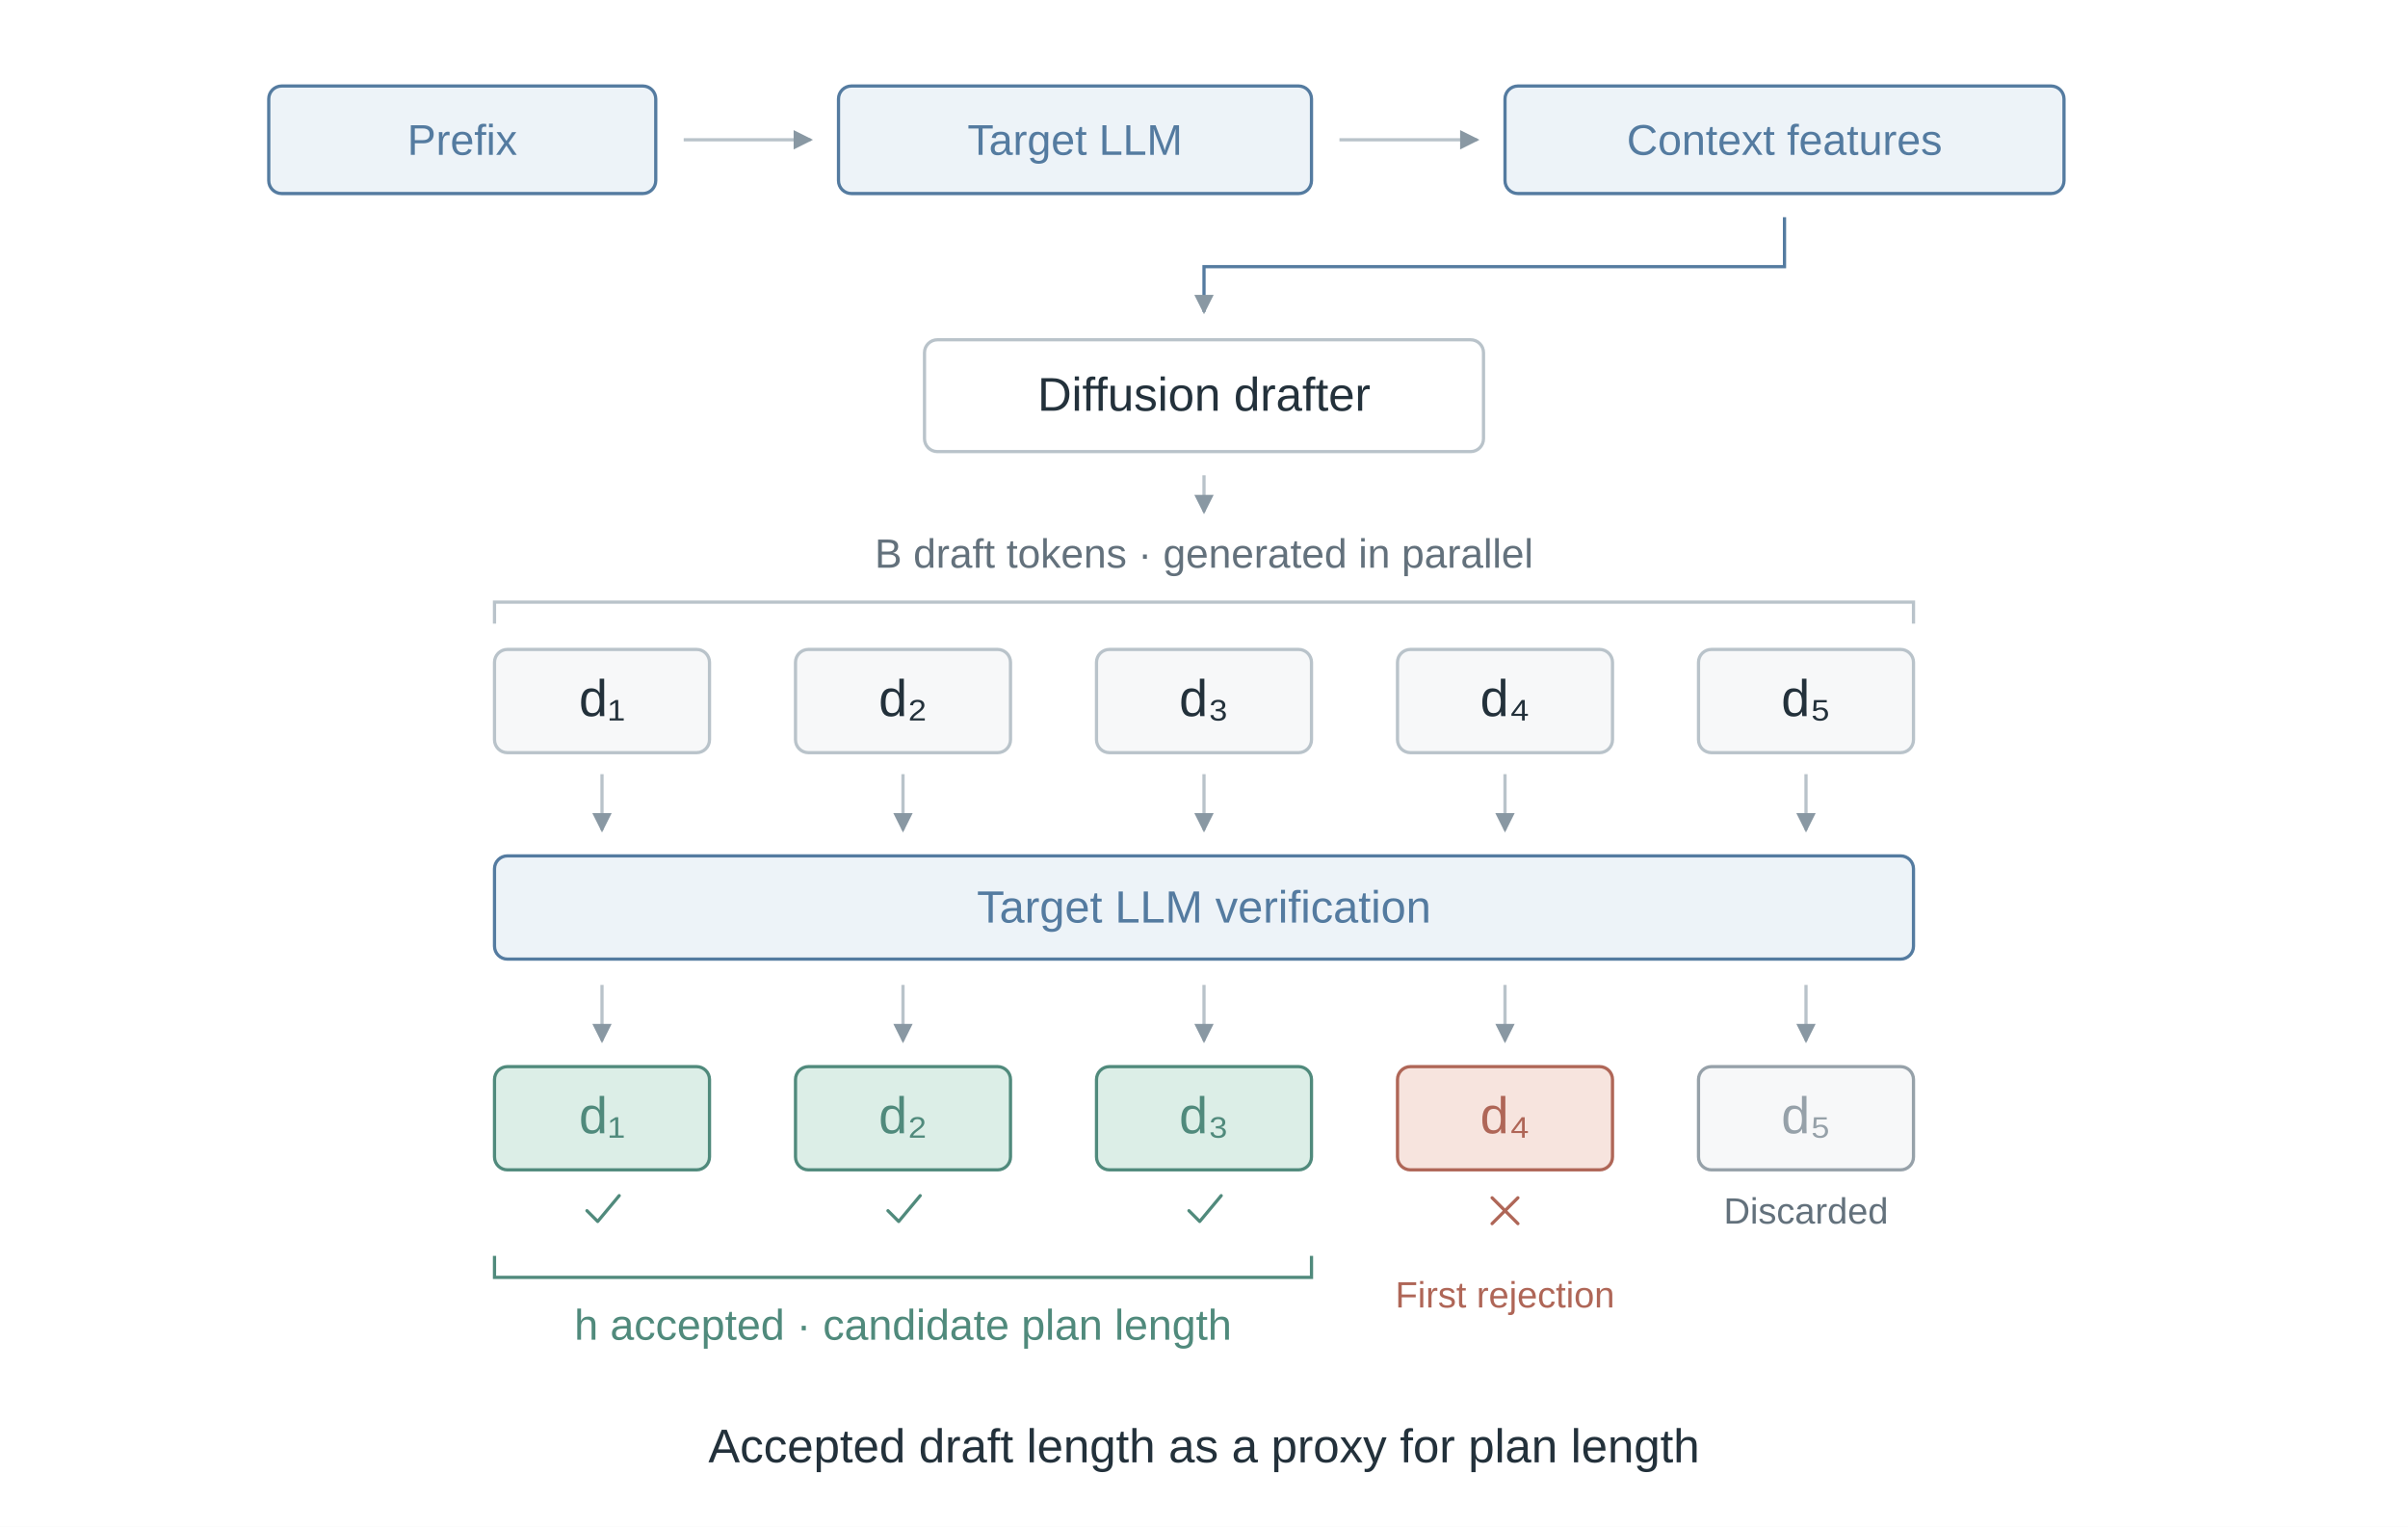
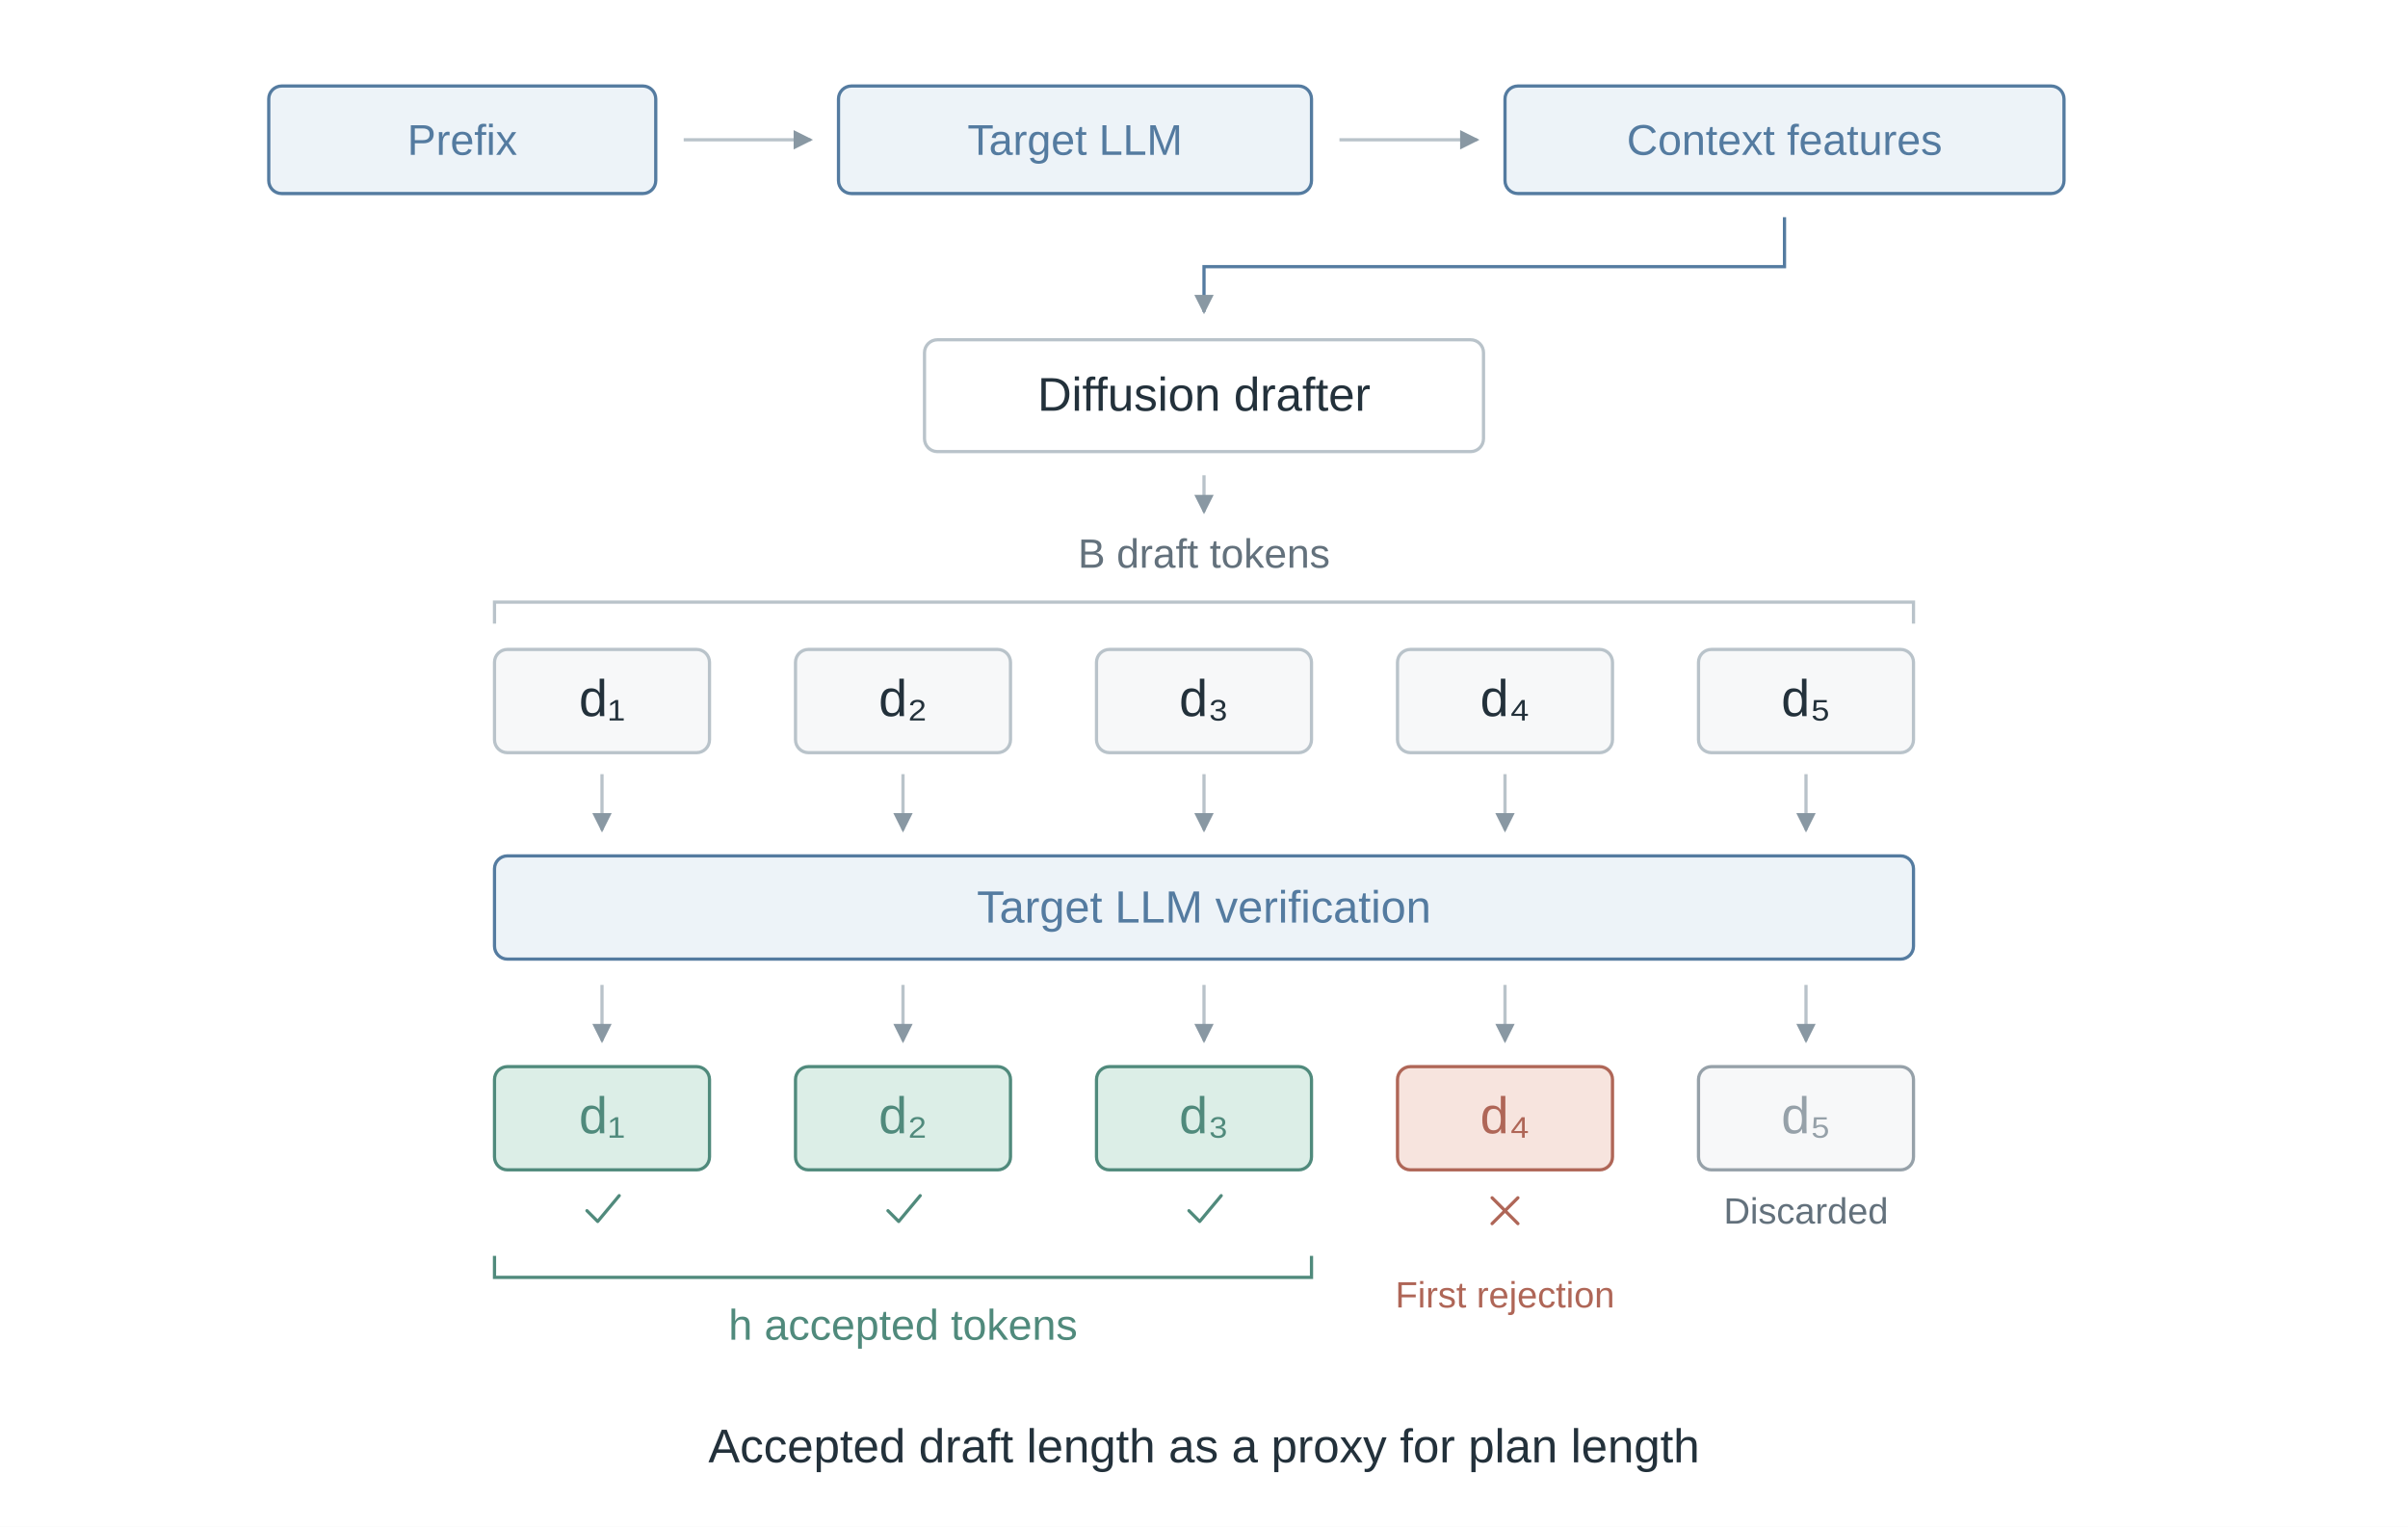
<svg xmlns="http://www.w3.org/2000/svg" width="1120" height="710" viewBox="0 0 1120 710" role="img" aria-labelledby="title desc">
  <defs>
    <marker id="arrow" viewBox="0 0 8 8" refX="7" refY="4" markerWidth="6" markerHeight="6" orient="auto">
      <path d="M 0 0 L 8 4 L 0 8 Z" fill="#8998a3" />
    </marker>
  </defs>
  <rect width="1120" height="710" fill="white" />
  <g font-family="Arial, Helvetica, sans-serif">
    <rect x="125" y="40" width="180" height="50" rx="6" fill="#edf3f8" stroke="#547ba0" stroke-width="1.5" />
    <text x="215" y="72" font-size="20" fill="#547ba0" text-anchor="middle">Prefix</text>
    <path d="M 318 65 H 377" fill="none" stroke="#b9c3ca" stroke-width="1.5" marker-end="url(#arrow)" />
    <rect x="390" y="40" width="220" height="50" rx="6" fill="#edf3f8" stroke="#547ba0" stroke-width="1.5" />
    <text x="500" y="72" font-size="20" fill="#547ba0" text-anchor="middle">Target LLM</text>
    <path d="M 623 65 H 687" fill="none" stroke="#b9c3ca" stroke-width="1.5" marker-end="url(#arrow)" />
    <rect x="700" y="40" width="260" height="50" rx="6" fill="#edf3f8" stroke="#547ba0" stroke-width="1.5" />
    <text x="830" y="72" font-size="20" fill="#547ba0" text-anchor="middle">Context features</text>
    <path d="M 830 101 V 124 H 560 V 145" fill="none" stroke="#547ba0" stroke-width="1.5" marker-end="url(#arrow)" />
    <rect x="430" y="158" width="260" height="52" rx="6" fill="white" stroke="#b9c3ca" stroke-width="1.5" />
    <text x="560" y="191" font-size="22" fill="#23313b" text-anchor="middle">Diffusion drafter</text>
    <path d="M 560 221 V 238" fill="none" stroke="#b9c3ca" stroke-width="1.5" marker-end="url(#arrow)" />
-     <text x="560" y="264" font-size="19" fill="#63717c" text-anchor="middle">B draft tokens · generated in parallel</text>
+     <text x="560" y="264" font-size="19" fill="#63717c" text-anchor="middle">B draft tokens</text>
    <path d="M 230 290 V 280 H 890 V 290" fill="none" stroke="#b9c3ca" stroke-width="1.5" />
    <rect x="230" y="302" width="100" height="48" rx="6" fill="#f7f8f9" stroke="#b9c3ca" stroke-width="1.5" />
    <text x="280" y="333" font-size="24" fill="#23313b" text-anchor="middle">d₁</text>
    <path d="M 280 360 V 386" fill="none" stroke="#b9c3ca" stroke-width="1.5" marker-end="url(#arrow)" />
    <rect x="370" y="302" width="100" height="48" rx="6" fill="#f7f8f9" stroke="#b9c3ca" stroke-width="1.5" />
    <text x="420" y="333" font-size="24" fill="#23313b" text-anchor="middle">d₂</text>
    <path d="M 420 360 V 386" fill="none" stroke="#b9c3ca" stroke-width="1.5" marker-end="url(#arrow)" />
    <rect x="510" y="302" width="100" height="48" rx="6" fill="#f7f8f9" stroke="#b9c3ca" stroke-width="1.5" />
    <text x="560" y="333" font-size="24" fill="#23313b" text-anchor="middle">d₃</text>
    <path d="M 560 360 V 386" fill="none" stroke="#b9c3ca" stroke-width="1.5" marker-end="url(#arrow)" />
    <rect x="650" y="302" width="100" height="48" rx="6" fill="#f7f8f9" stroke="#b9c3ca" stroke-width="1.5" />
    <text x="700" y="333" font-size="24" fill="#23313b" text-anchor="middle">d₄</text>
    <path d="M 700 360 V 386" fill="none" stroke="#b9c3ca" stroke-width="1.5" marker-end="url(#arrow)" />
    <rect x="790" y="302" width="100" height="48" rx="6" fill="#f7f8f9" stroke="#b9c3ca" stroke-width="1.5" />
    <text x="840" y="333" font-size="24" fill="#23313b" text-anchor="middle">d₅</text>
    <path d="M 840 360 V 386" fill="none" stroke="#b9c3ca" stroke-width="1.5" marker-end="url(#arrow)" />
    <rect x="230" y="398" width="660" height="48" rx="6" fill="#edf3f8" stroke="#547ba0" stroke-width="1.5" />
    <text x="560" y="429" font-size="21" fill="#547ba0" text-anchor="middle">Target LLM verification</text>
    <path d="M 280 458 V 484" fill="none" stroke="#b9c3ca" stroke-width="1.5" marker-end="url(#arrow)" />
    <path d="M 420 458 V 484" fill="none" stroke="#b9c3ca" stroke-width="1.5" marker-end="url(#arrow)" />
    <path d="M 560 458 V 484" fill="none" stroke="#b9c3ca" stroke-width="1.5" marker-end="url(#arrow)" />
    <path d="M 700 458 V 484" fill="none" stroke="#b9c3ca" stroke-width="1.5" marker-end="url(#arrow)" />
    <path d="M 840 458 V 484" fill="none" stroke="#b9c3ca" stroke-width="1.5" marker-end="url(#arrow)" />
    <rect x="230" y="496" width="100" height="48" rx="6" fill="#dceee7" stroke="#508a7c" stroke-width="1.5" />
    <text x="280" y="527" font-size="24" fill="#508a7c" text-anchor="middle">d₁</text>
    <path d="M 273 563 L 278 568 L 288 556" fill="none" stroke="#508a7c" stroke-width="1.5" stroke-linecap="round" stroke-linejoin="round" />
    <rect x="370" y="496" width="100" height="48" rx="6" fill="#dceee7" stroke="#508a7c" stroke-width="1.5" />
    <text x="420" y="527" font-size="24" fill="#508a7c" text-anchor="middle">d₂</text>
    <path d="M 413 563 L 418 568 L 428 556" fill="none" stroke="#508a7c" stroke-width="1.5" stroke-linecap="round" stroke-linejoin="round" />
    <rect x="510" y="496" width="100" height="48" rx="6" fill="#dceee7" stroke="#508a7c" stroke-width="1.5" />
    <text x="560" y="527" font-size="24" fill="#508a7c" text-anchor="middle">d₃</text>
    <path d="M 553 563 L 558 568 L 568 556" fill="none" stroke="#508a7c" stroke-width="1.5" stroke-linecap="round" stroke-linejoin="round" />
    <rect x="650" y="496" width="100" height="48" rx="6" fill="#f7e4de" stroke="#af6657" stroke-width="1.5" />
    <text x="700" y="527" font-size="24" fill="#af6657" text-anchor="middle">d₄</text>
    <path d="M 694 557 L 706 569 M 706 557 L 694 569" fill="none" stroke="#af6657" stroke-width="1.5" stroke-linecap="round" />
    <rect x="790" y="496" width="100" height="48" rx="6" fill="#f7f8f9" stroke="#96a1a9" stroke-width="1.5" />
    <text x="840" y="527" font-size="24" fill="#96a1a9" text-anchor="middle">d₅</text>
    <text x="840" y="569" font-size="17" fill="#63717c" text-anchor="middle">Discarded</text>
    <path d="M 230 584 V 594 H 610 V 584" fill="none" stroke="#508a7c" stroke-width="1.5" />
-     <text x="420" y="623" font-size="20" fill="#508a7c" text-anchor="middle">h accepted · candidate plan length</text>
+     <text x="420" y="623" font-size="20" fill="#508a7c" text-anchor="middle">h accepted tokens</text>
    <text x="700" y="608" font-size="17" fill="#af6657" text-anchor="middle">First rejection</text>
    <text x="560" y="680" font-size="22" fill="#23313b" text-anchor="middle">Accepted draft length as a proxy for plan length</text>
  </g>
</svg>
